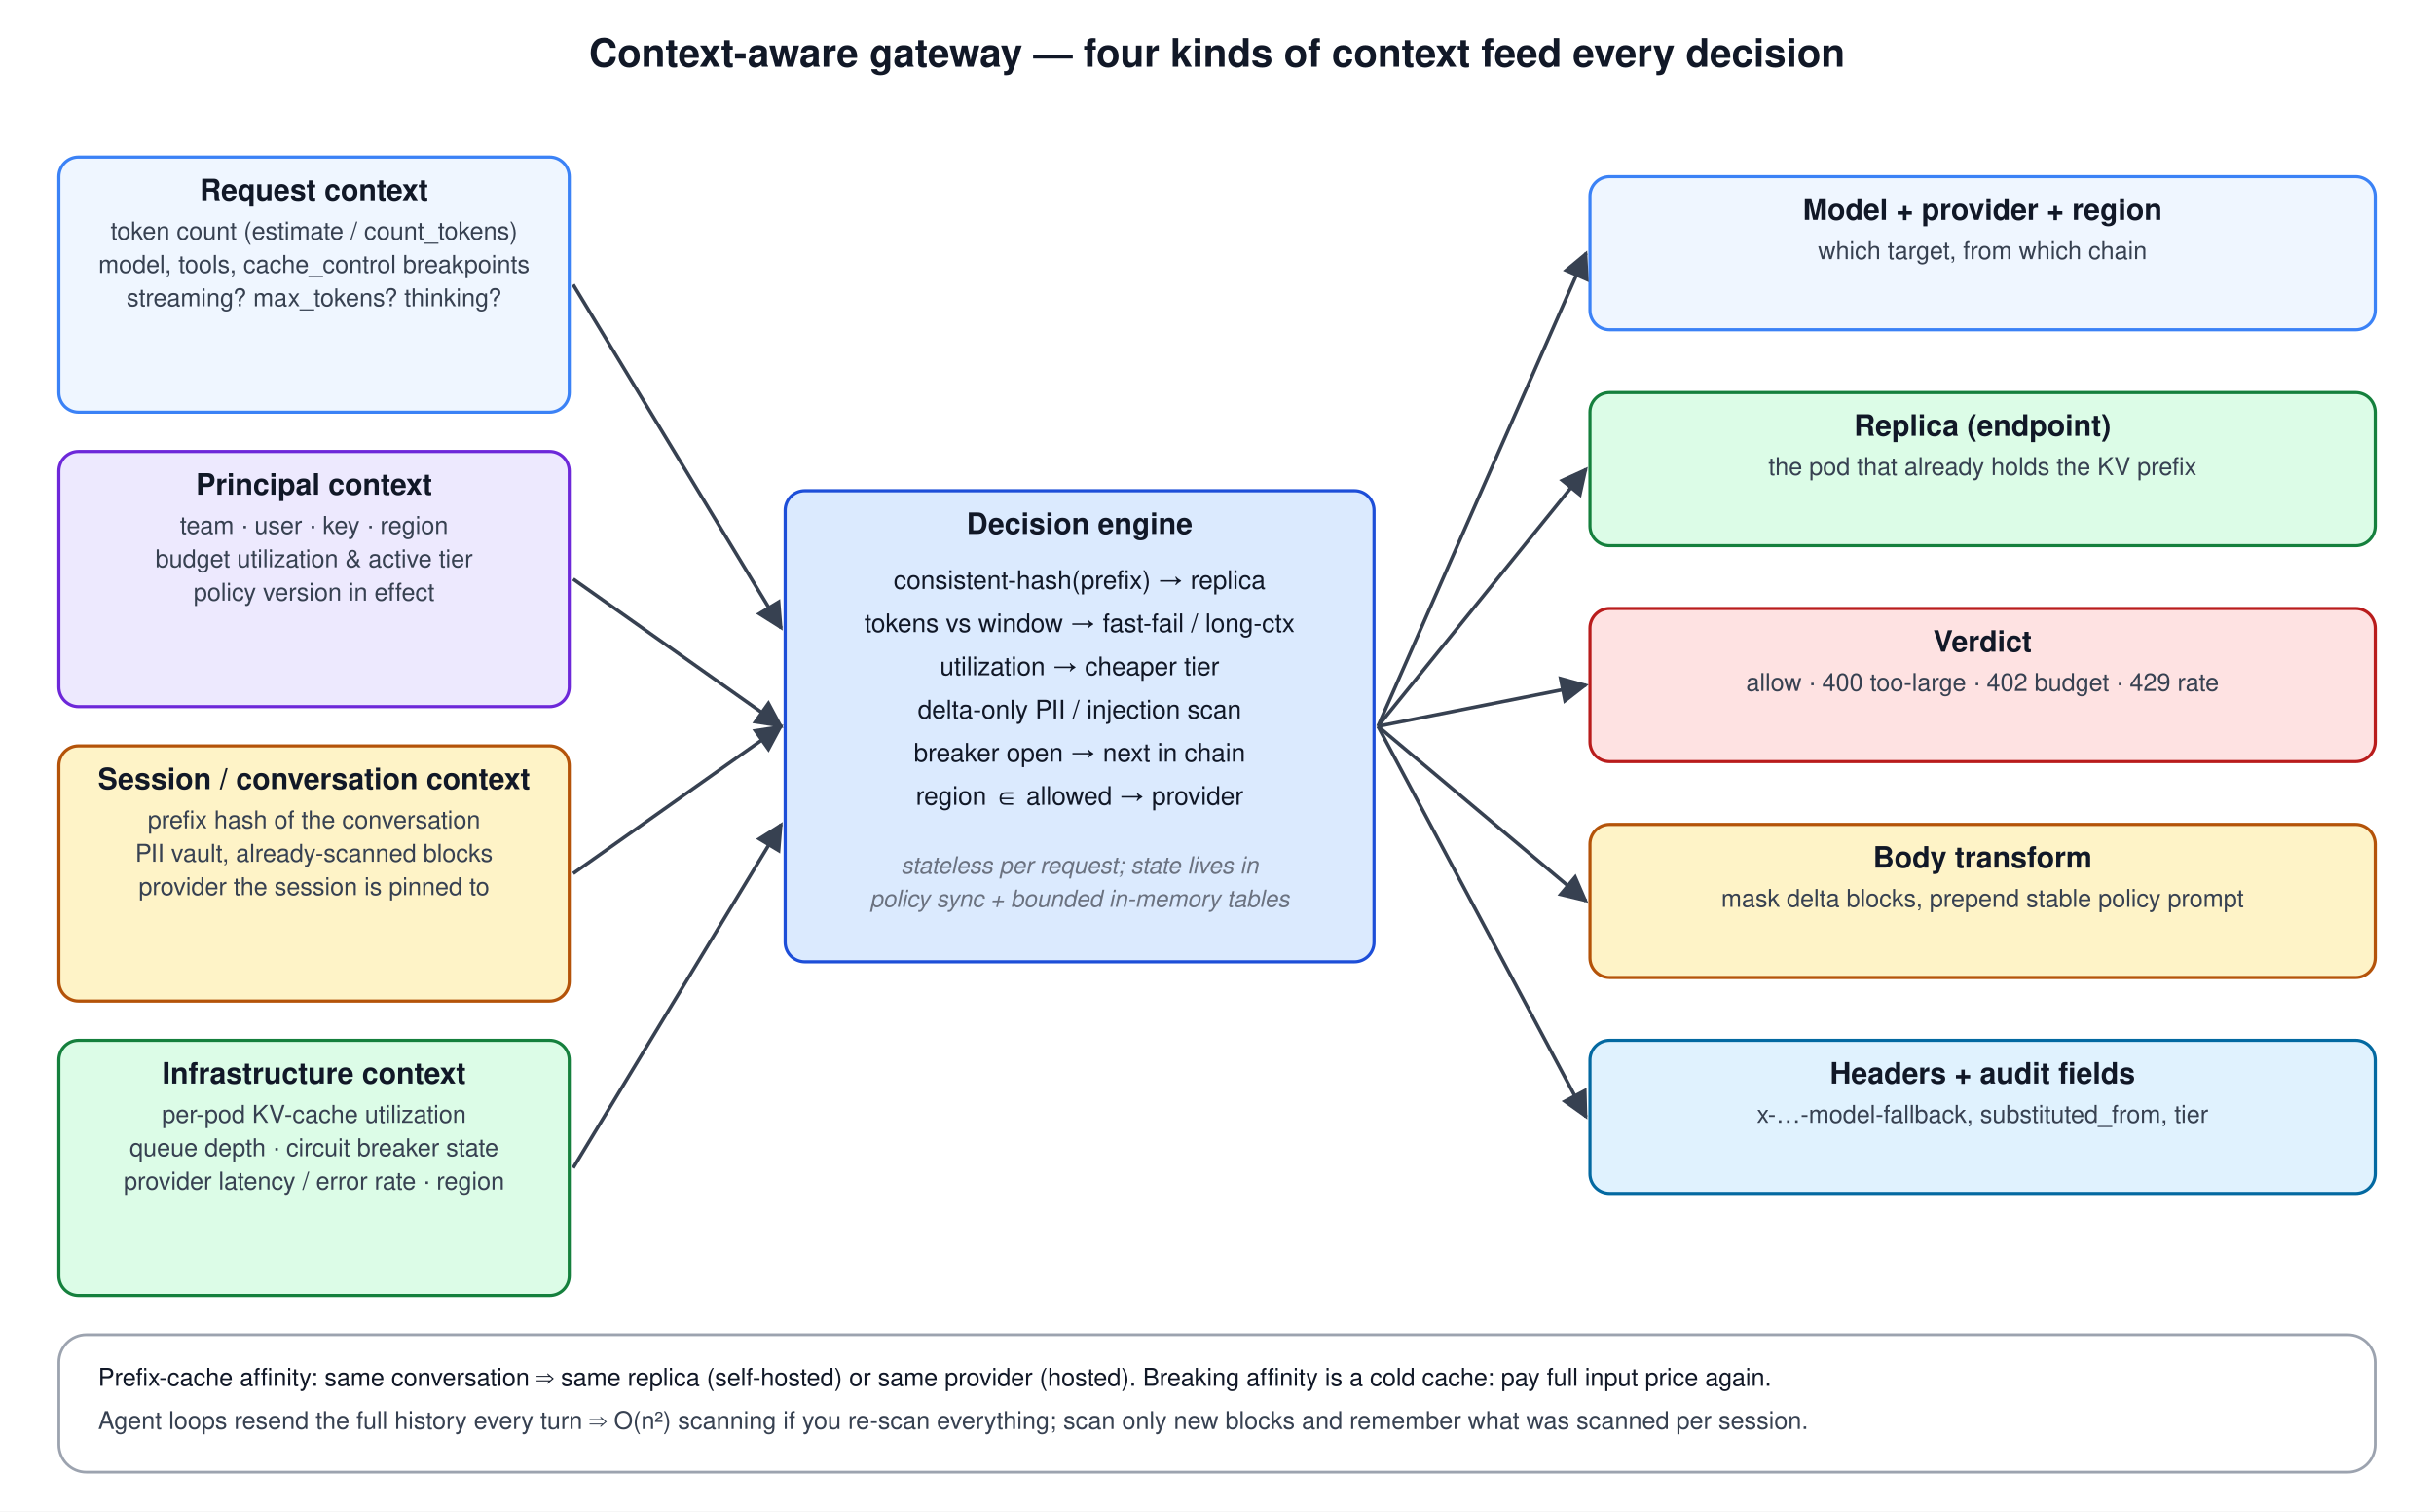
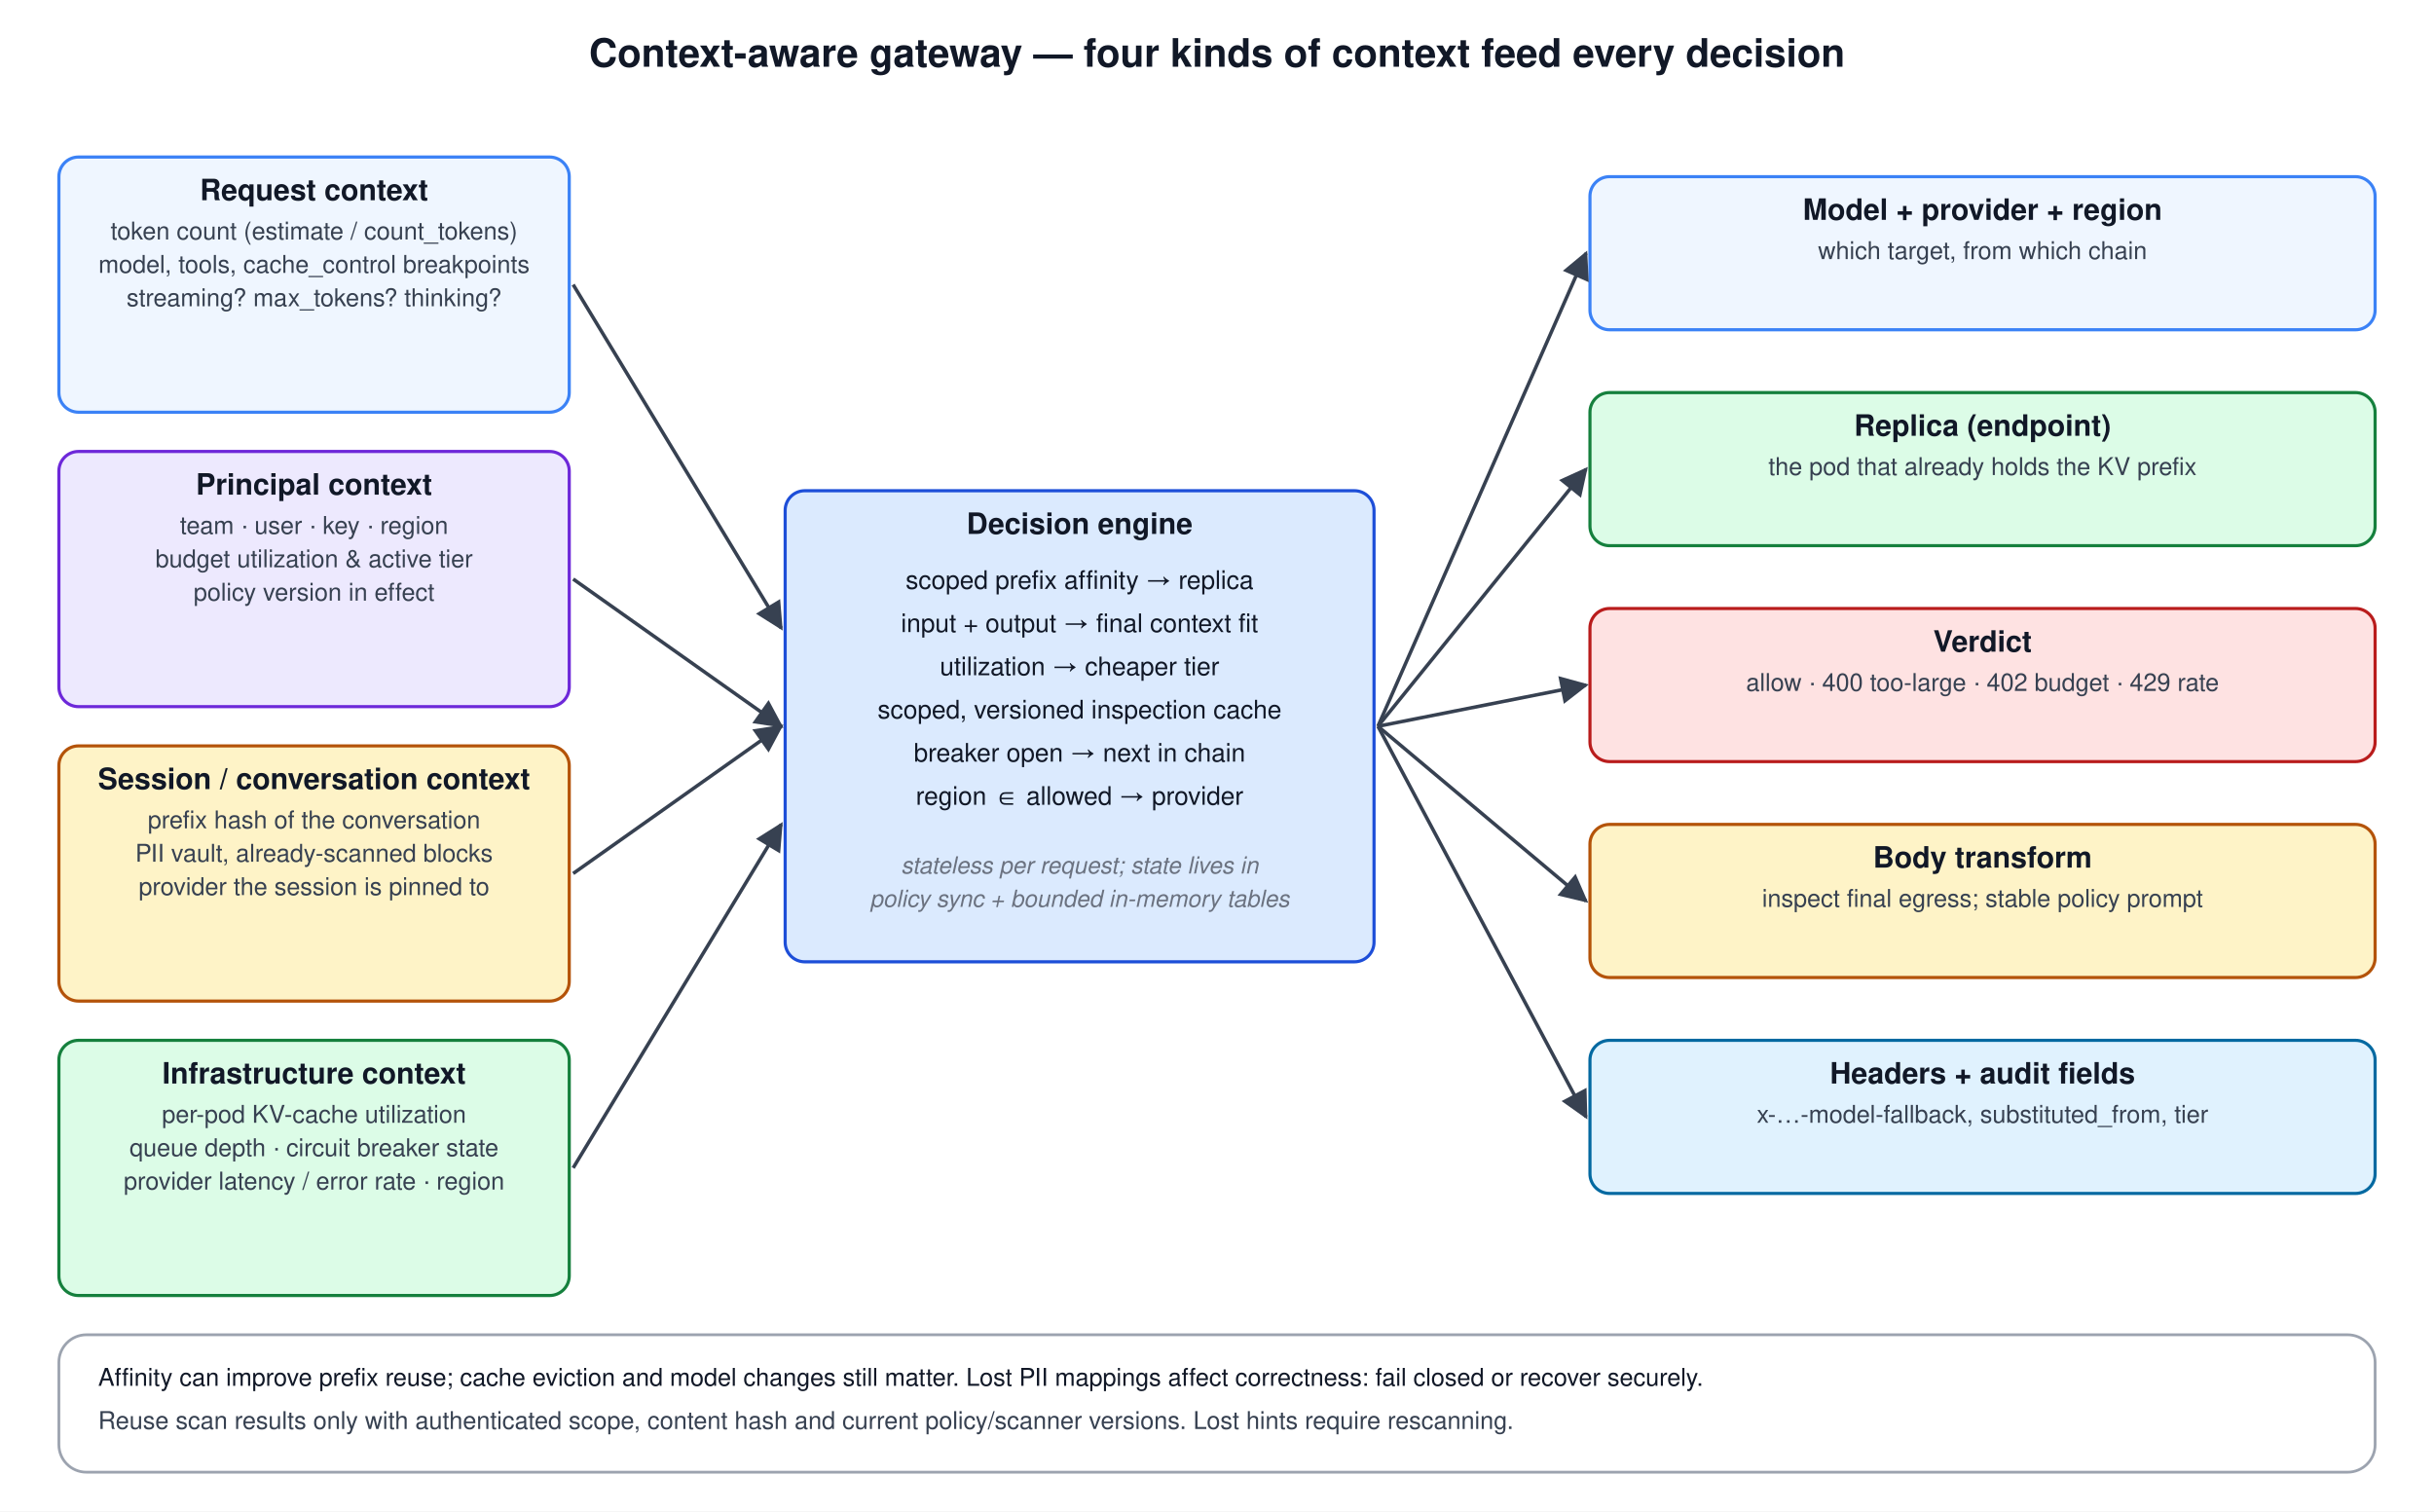
- <svg xmlns="http://www.w3.org/2000/svg" width="1240" height="770" viewBox="0 0 1240 770" font-family="'Segoe UI', Helvetica, Arial, 'Noto Sans', sans-serif" font-size="14">
+ <svg xmlns="http://www.w3.org/2000/svg" width="1240" height="770" viewBox="0 0 1240 770" font-family="'Segoe UI', Helvetica, Arial, 'Noto Sans', sans-serif" font-size="14" role="img" aria-labelledby="diagram-title diagram-description">
  <defs>
    <marker id="arr" viewBox="0 0 10 10" refX="9" refY="5" markerWidth="8" markerHeight="8" orient="auto-start-reverse">
      <path d="M0,0 L10,5 L0,10 z" fill="#374151" />
    </marker>
    <marker id="arr-red" viewBox="0 0 10 10" refX="9" refY="5" markerWidth="8" markerHeight="8" orient="auto-start-reverse">
      <path d="M0,0 L10,5 L0,10 z" fill="#b91c1c" />
    </marker>
    <marker id="arr-green" viewBox="0 0 10 10" refX="9" refY="5" markerWidth="8" markerHeight="8" orient="auto-start-reverse">
      <path d="M0,0 L10,5 L0,10 z" fill="#15803d" />
    </marker>
    <marker id="arr-blue" viewBox="0 0 10 10" refX="9" refY="5" markerWidth="8" markerHeight="8" orient="auto-start-reverse">
      <path d="M0,0 L10,5 L0,10 z" fill="#1d4ed8" />
    </marker>
  </defs>
  <rect width="1240" height="770" fill="#ffffff" />
  <text x="620" y="34" text-anchor="middle" font-size="20" font-weight="700" fill="#111827">Context-aware gateway — four kinds of context feed every decision</text>
  <rect x="30" y="80" width="260" height="130" rx="10" fill="#eff6ff" stroke="#3b82f6" stroke-width="1.6" />
  <text x="160.0" y="102" text-anchor="middle" font-size="15" font-weight="600" fill="#111827">Request context</text>
  <text x="160.0" y="122" text-anchor="middle" font-size="12.5" fill="#374151">token count (estimate / count_tokens)</text>
  <text x="160.0" y="139" text-anchor="middle" font-size="12.5" fill="#374151">model, tools, cache_control breakpoints</text>
  <text x="160.0" y="156" text-anchor="middle" font-size="12.5" fill="#374151">streaming? max_tokens? thinking?</text>
  <rect x="30" y="230" width="260" height="130" rx="10" fill="#ede9fe" stroke="#6d28d9" stroke-width="1.6" />
  <text x="160.0" y="252" text-anchor="middle" font-size="15" font-weight="600" fill="#111827">Principal context</text>
  <text x="160.0" y="272" text-anchor="middle" font-size="12.5" fill="#374151">team · user · key · region</text>
  <text x="160.0" y="289" text-anchor="middle" font-size="12.5" fill="#374151">budget utilization &amp; active tier</text>
  <text x="160.0" y="306" text-anchor="middle" font-size="12.5" fill="#374151">policy version in effect</text>
  <rect x="30" y="380" width="260" height="130" rx="10" fill="#fef3c7" stroke="#b45309" stroke-width="1.6" />
  <text x="160.0" y="402" text-anchor="middle" font-size="15" font-weight="600" fill="#111827">Session / conversation context</text>
  <text x="160.0" y="422" text-anchor="middle" font-size="12.5" fill="#374151">prefix hash of the conversation</text>
  <text x="160.0" y="439" text-anchor="middle" font-size="12.5" fill="#374151">PII vault, already-scanned blocks</text>
  <text x="160.0" y="456" text-anchor="middle" font-size="12.5" fill="#374151">provider the session is pinned to</text>
  <rect x="30" y="530" width="260" height="130" rx="10" fill="#dcfce7" stroke="#15803d" stroke-width="1.6" />
  <text x="160.0" y="552" text-anchor="middle" font-size="15" font-weight="600" fill="#111827">Infrastructure context</text>
  <text x="160.0" y="572" text-anchor="middle" font-size="12.5" fill="#374151">per-pod KV-cache utilization</text>
  <text x="160.0" y="589" text-anchor="middle" font-size="12.5" fill="#374151">queue depth · circuit breaker state</text>
  <text x="160.0" y="606" text-anchor="middle" font-size="12.5" fill="#374151">provider latency / error rate · region</text>
  <rect x="400" y="250" width="300" height="240" rx="10" fill="#dbeafe" stroke="#1d4ed8" stroke-width="1.6" />
  <text x="550.0" y="272" text-anchor="middle" font-size="15" font-weight="600" fill="#111827">Decision engine</text>
  <text x="550.0" y="292" text-anchor="middle" font-size="12.5" fill="#374151" />
-   <text x="550" y="300" text-anchor="middle" font-size="13" font-weight="normal" fill="#111827">consistent-hash(prefix) → replica</text>
-   <text x="550" y="322" text-anchor="middle" font-size="13" font-weight="normal" fill="#111827">tokens vs window → fast-fail / long-ctx</text>
+   <text x="550" y="300" text-anchor="middle" font-size="13" font-weight="normal" fill="#111827">scoped prefix affinity → replica</text>
+   <text x="550" y="322" text-anchor="middle" font-size="13" font-weight="normal" fill="#111827">input + output → final context fit</text>
  <text x="550" y="344" text-anchor="middle" font-size="13" font-weight="normal" fill="#111827">utilization → cheaper tier</text>
-   <text x="550" y="366" text-anchor="middle" font-size="13" font-weight="normal" fill="#111827">delta-only PII / injection scan</text>
+   <text x="550" y="366" text-anchor="middle" font-size="13" font-weight="normal" fill="#111827">scoped, versioned inspection cache</text>
  <text x="550" y="388" text-anchor="middle" font-size="13" font-weight="normal" fill="#111827">breaker open → next in chain</text>
  <text x="550" y="410" text-anchor="middle" font-size="13" font-weight="normal" fill="#111827">region ∈ allowed → provider</text>
  <text x="550" y="445" text-anchor="middle" font-size="12" font-weight="normal" fill="#6b7280" font-style="italic">stateless per request; state lives in</text>
  <text x="550" y="462" text-anchor="middle" font-size="12" font-weight="normal" fill="#6b7280" font-style="italic">policy sync + bounded in-memory tables</text>
  <line x1="292" y1="145" x2="398" y2="320" stroke="#374151" stroke-width="1.8" marker-end="url(#arr)" />
  <line x1="292" y1="295" x2="398" y2="370" stroke="#374151" stroke-width="1.8" marker-end="url(#arr)" />
  <line x1="292" y1="445" x2="398" y2="370" stroke="#374151" stroke-width="1.8" marker-end="url(#arr)" />
  <line x1="292" y1="595" x2="398" y2="420" stroke="#374151" stroke-width="1.8" marker-end="url(#arr)" />
  <rect x="810" y="90" width="400" height="78" rx="10" fill="#eff6ff" stroke="#3b82f6" stroke-width="1.6" />
  <text x="1010.0" y="112" text-anchor="middle" font-size="15" font-weight="600" fill="#111827">Model + provider + region</text>
  <text x="1010.0" y="132" text-anchor="middle" font-size="12.5" fill="#374151">which target, from which chain</text>
  <line x1="702" y1="370" x2="808" y2="129" stroke="#374151" stroke-width="1.8" marker-end="url(#arr)" />
  <rect x="810" y="200" width="400" height="78" rx="10" fill="#dcfce7" stroke="#15803d" stroke-width="1.6" />
  <text x="1010.0" y="222" text-anchor="middle" font-size="15" font-weight="600" fill="#111827">Replica (endpoint)</text>
  <text x="1010.0" y="242" text-anchor="middle" font-size="12.5" fill="#374151">the pod that already holds the KV prefix</text>
  <line x1="702" y1="370" x2="808" y2="239" stroke="#374151" stroke-width="1.8" marker-end="url(#arr)" />
  <rect x="810" y="310" width="400" height="78" rx="10" fill="#fee2e2" stroke="#b91c1c" stroke-width="1.6" />
  <text x="1010.0" y="332" text-anchor="middle" font-size="15" font-weight="600" fill="#111827">Verdict</text>
  <text x="1010.0" y="352" text-anchor="middle" font-size="12.5" fill="#374151">allow · 400 too-large · 402 budget · 429 rate</text>
  <line x1="702" y1="370" x2="808" y2="349" stroke="#374151" stroke-width="1.8" marker-end="url(#arr)" />
  <rect x="810" y="420" width="400" height="78" rx="10" fill="#fef3c7" stroke="#b45309" stroke-width="1.6" />
  <text x="1010.0" y="442" text-anchor="middle" font-size="15" font-weight="600" fill="#111827">Body transform</text>
-   <text x="1010.0" y="462" text-anchor="middle" font-size="12.5" fill="#374151">mask delta blocks, prepend stable policy prompt</text>
+   <text x="1010.0" y="462" text-anchor="middle" font-size="12.5" fill="#374151">inspect final egress; stable policy prompt</text>
  <line x1="702" y1="370" x2="808" y2="459" stroke="#374151" stroke-width="1.8" marker-end="url(#arr)" />
  <rect x="810" y="530" width="400" height="78" rx="10" fill="#e0f2fe" stroke="#0369a1" stroke-width="1.6" />
  <text x="1010.0" y="552" text-anchor="middle" font-size="15" font-weight="600" fill="#111827">Headers + audit fields</text>
  <text x="1010.0" y="572" text-anchor="middle" font-size="12.5" fill="#374151">x-…-model-fallback, substituted_from, tier</text>
  <line x1="702" y1="370" x2="808" y2="569" stroke="#374151" stroke-width="1.8" marker-end="url(#arr)" />
  <rect x="30" y="680" width="1180" height="70" rx="14" fill="#ffffff" fill-opacity="0.45" stroke="#9ca3af" stroke-width="1.4" />
  <text x="44" y="702" font-size="15" font-weight="700" fill="#9ca3af" />
-   <text x="50" y="706" text-anchor="start" font-size="12.5" font-weight="normal" fill="#111827">Prefix-cache affinity: same conversation ⇒ same replica (self-hosted) or same provider (hosted). Breaking affinity is a cold cache: pay full input price again.</text>
-   <text x="50" y="728" text-anchor="start" font-size="12.5" font-weight="normal" fill="#374151">Agent loops resend the full history every turn ⇒ O(n²) scanning if you re-scan everything; scan only new blocks and remember what was scanned per session.</text>
+   <text x="50" y="706" text-anchor="start" font-size="12.5" font-weight="normal" fill="#111827">Affinity can improve prefix reuse; cache eviction and model changes still matter. Lost PII mappings affect correctness: fail closed or recover securely.</text>
+   <text x="50" y="728" text-anchor="start" font-size="12.5" font-weight="normal" fill="#374151">Reuse scan results only with authenticated scope, content hash and current policy/scanner versions. Lost hints require rescanning.</text>
</svg>
